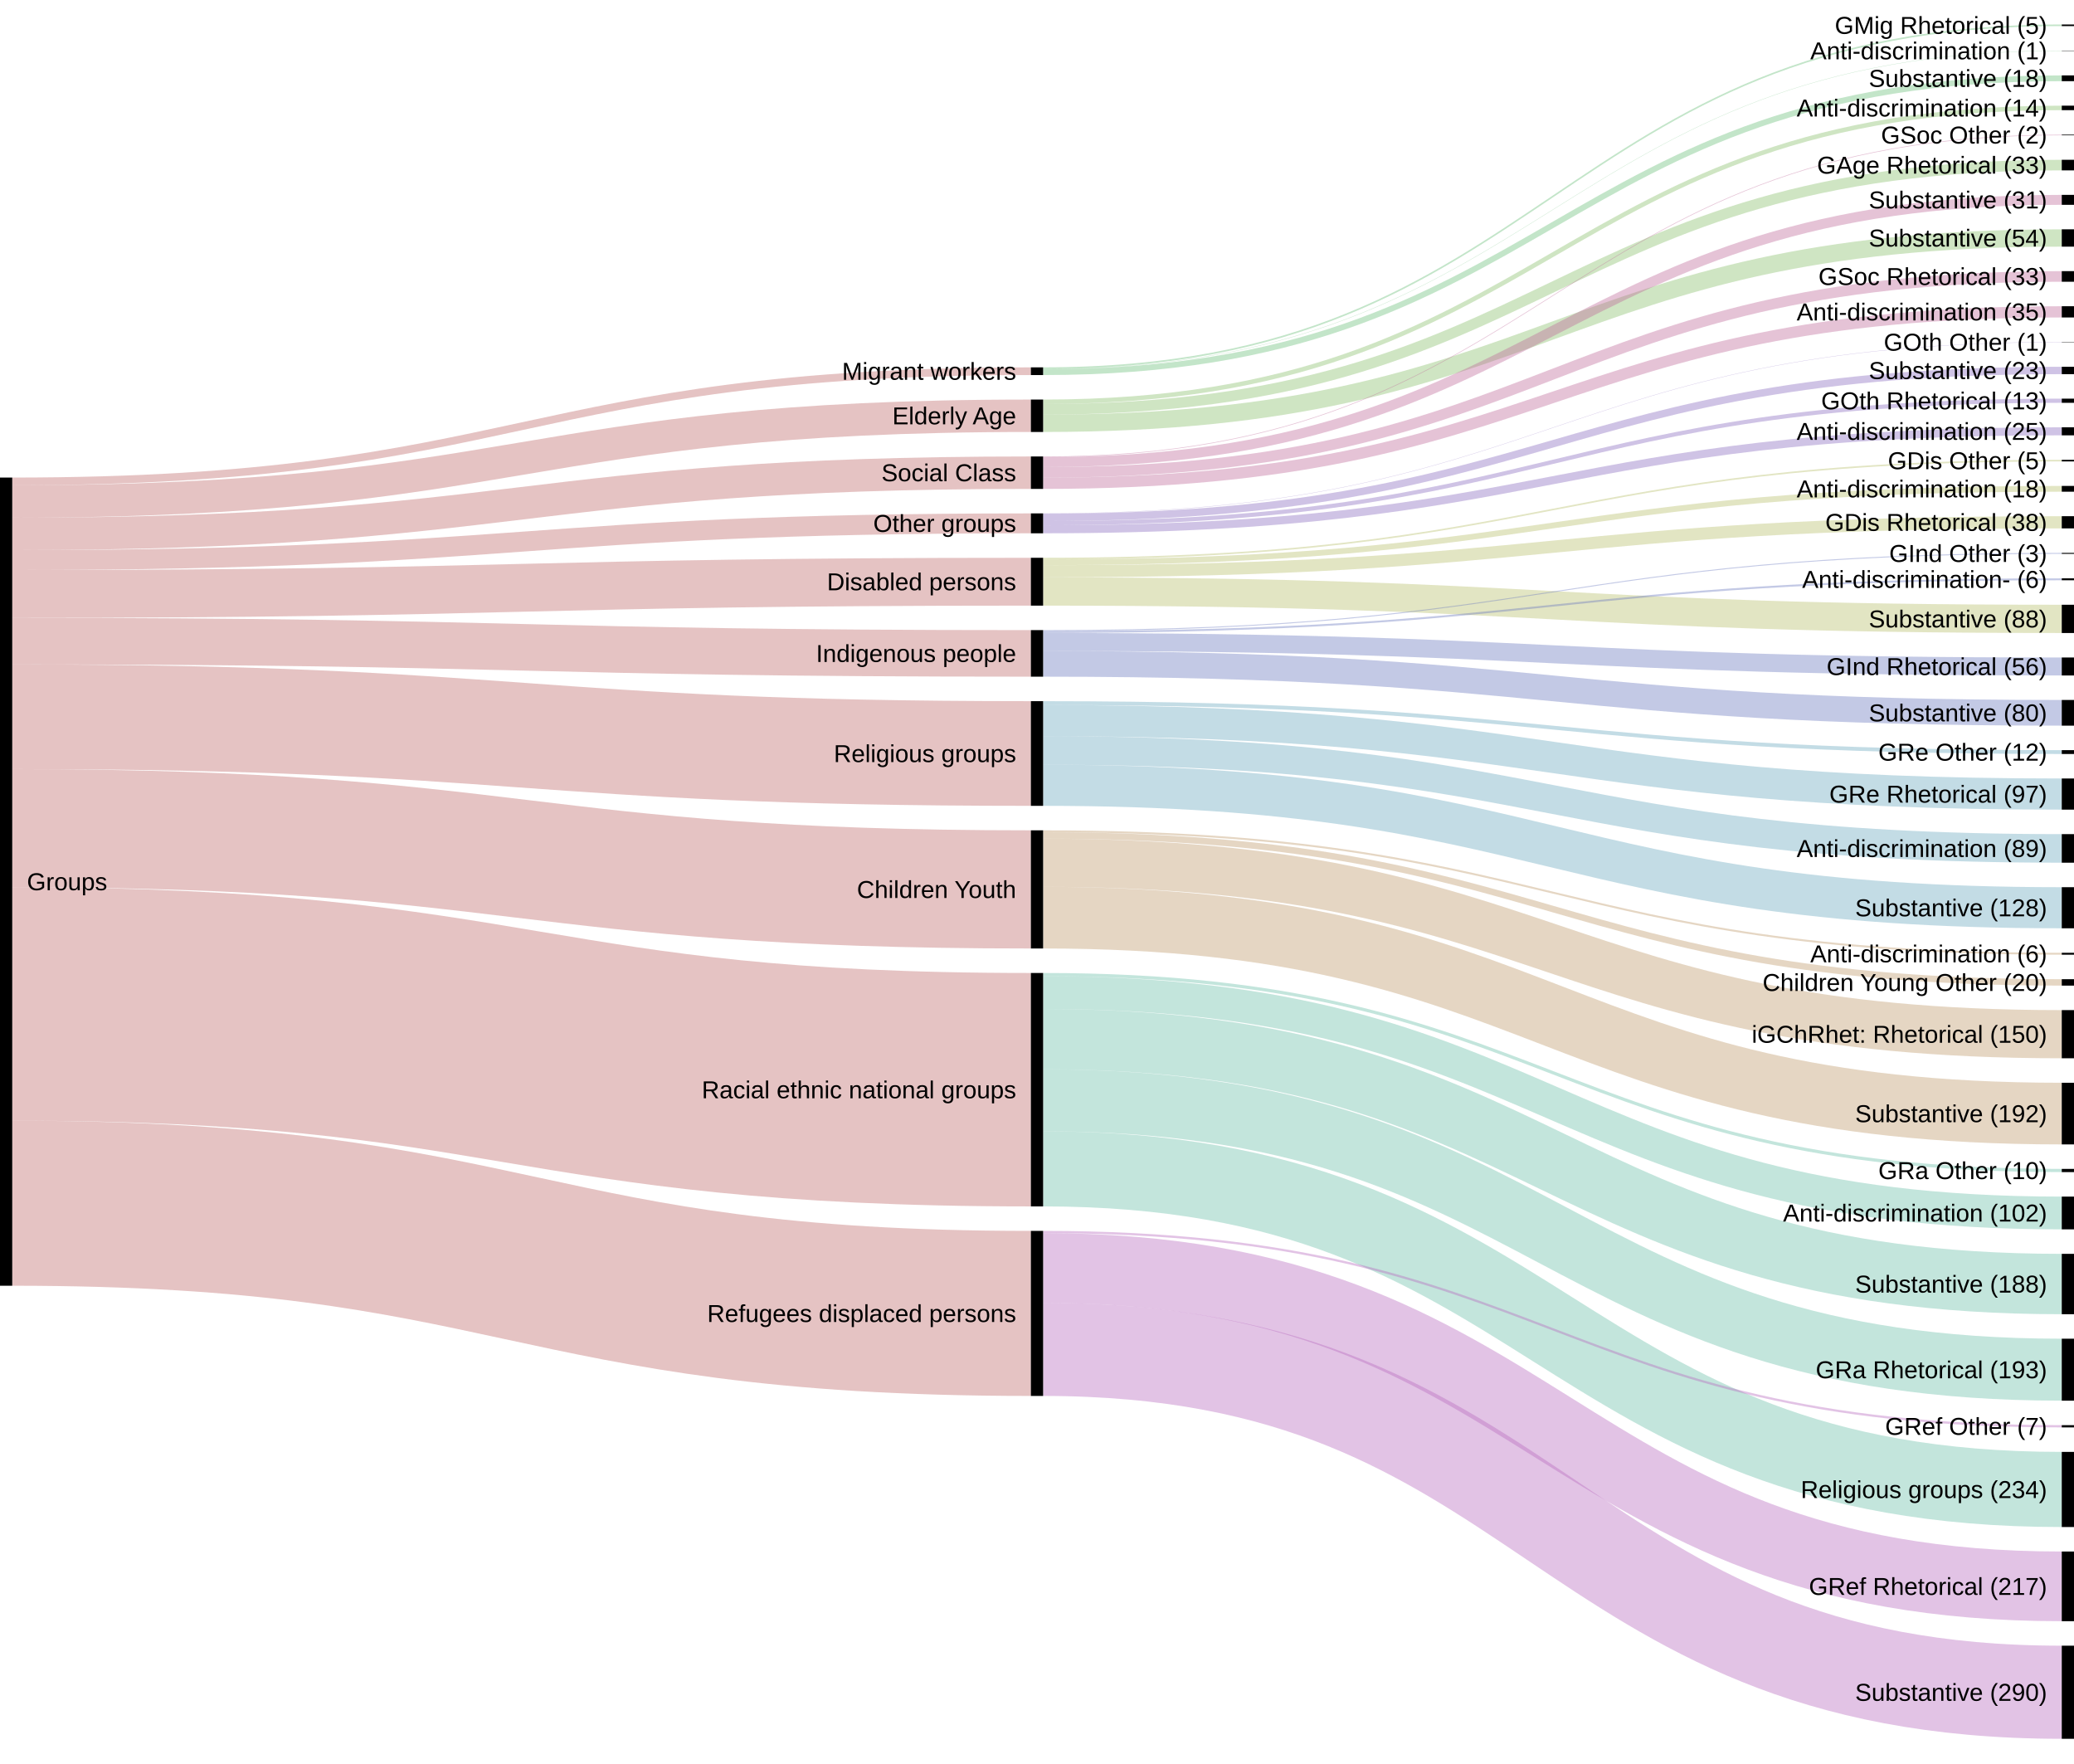
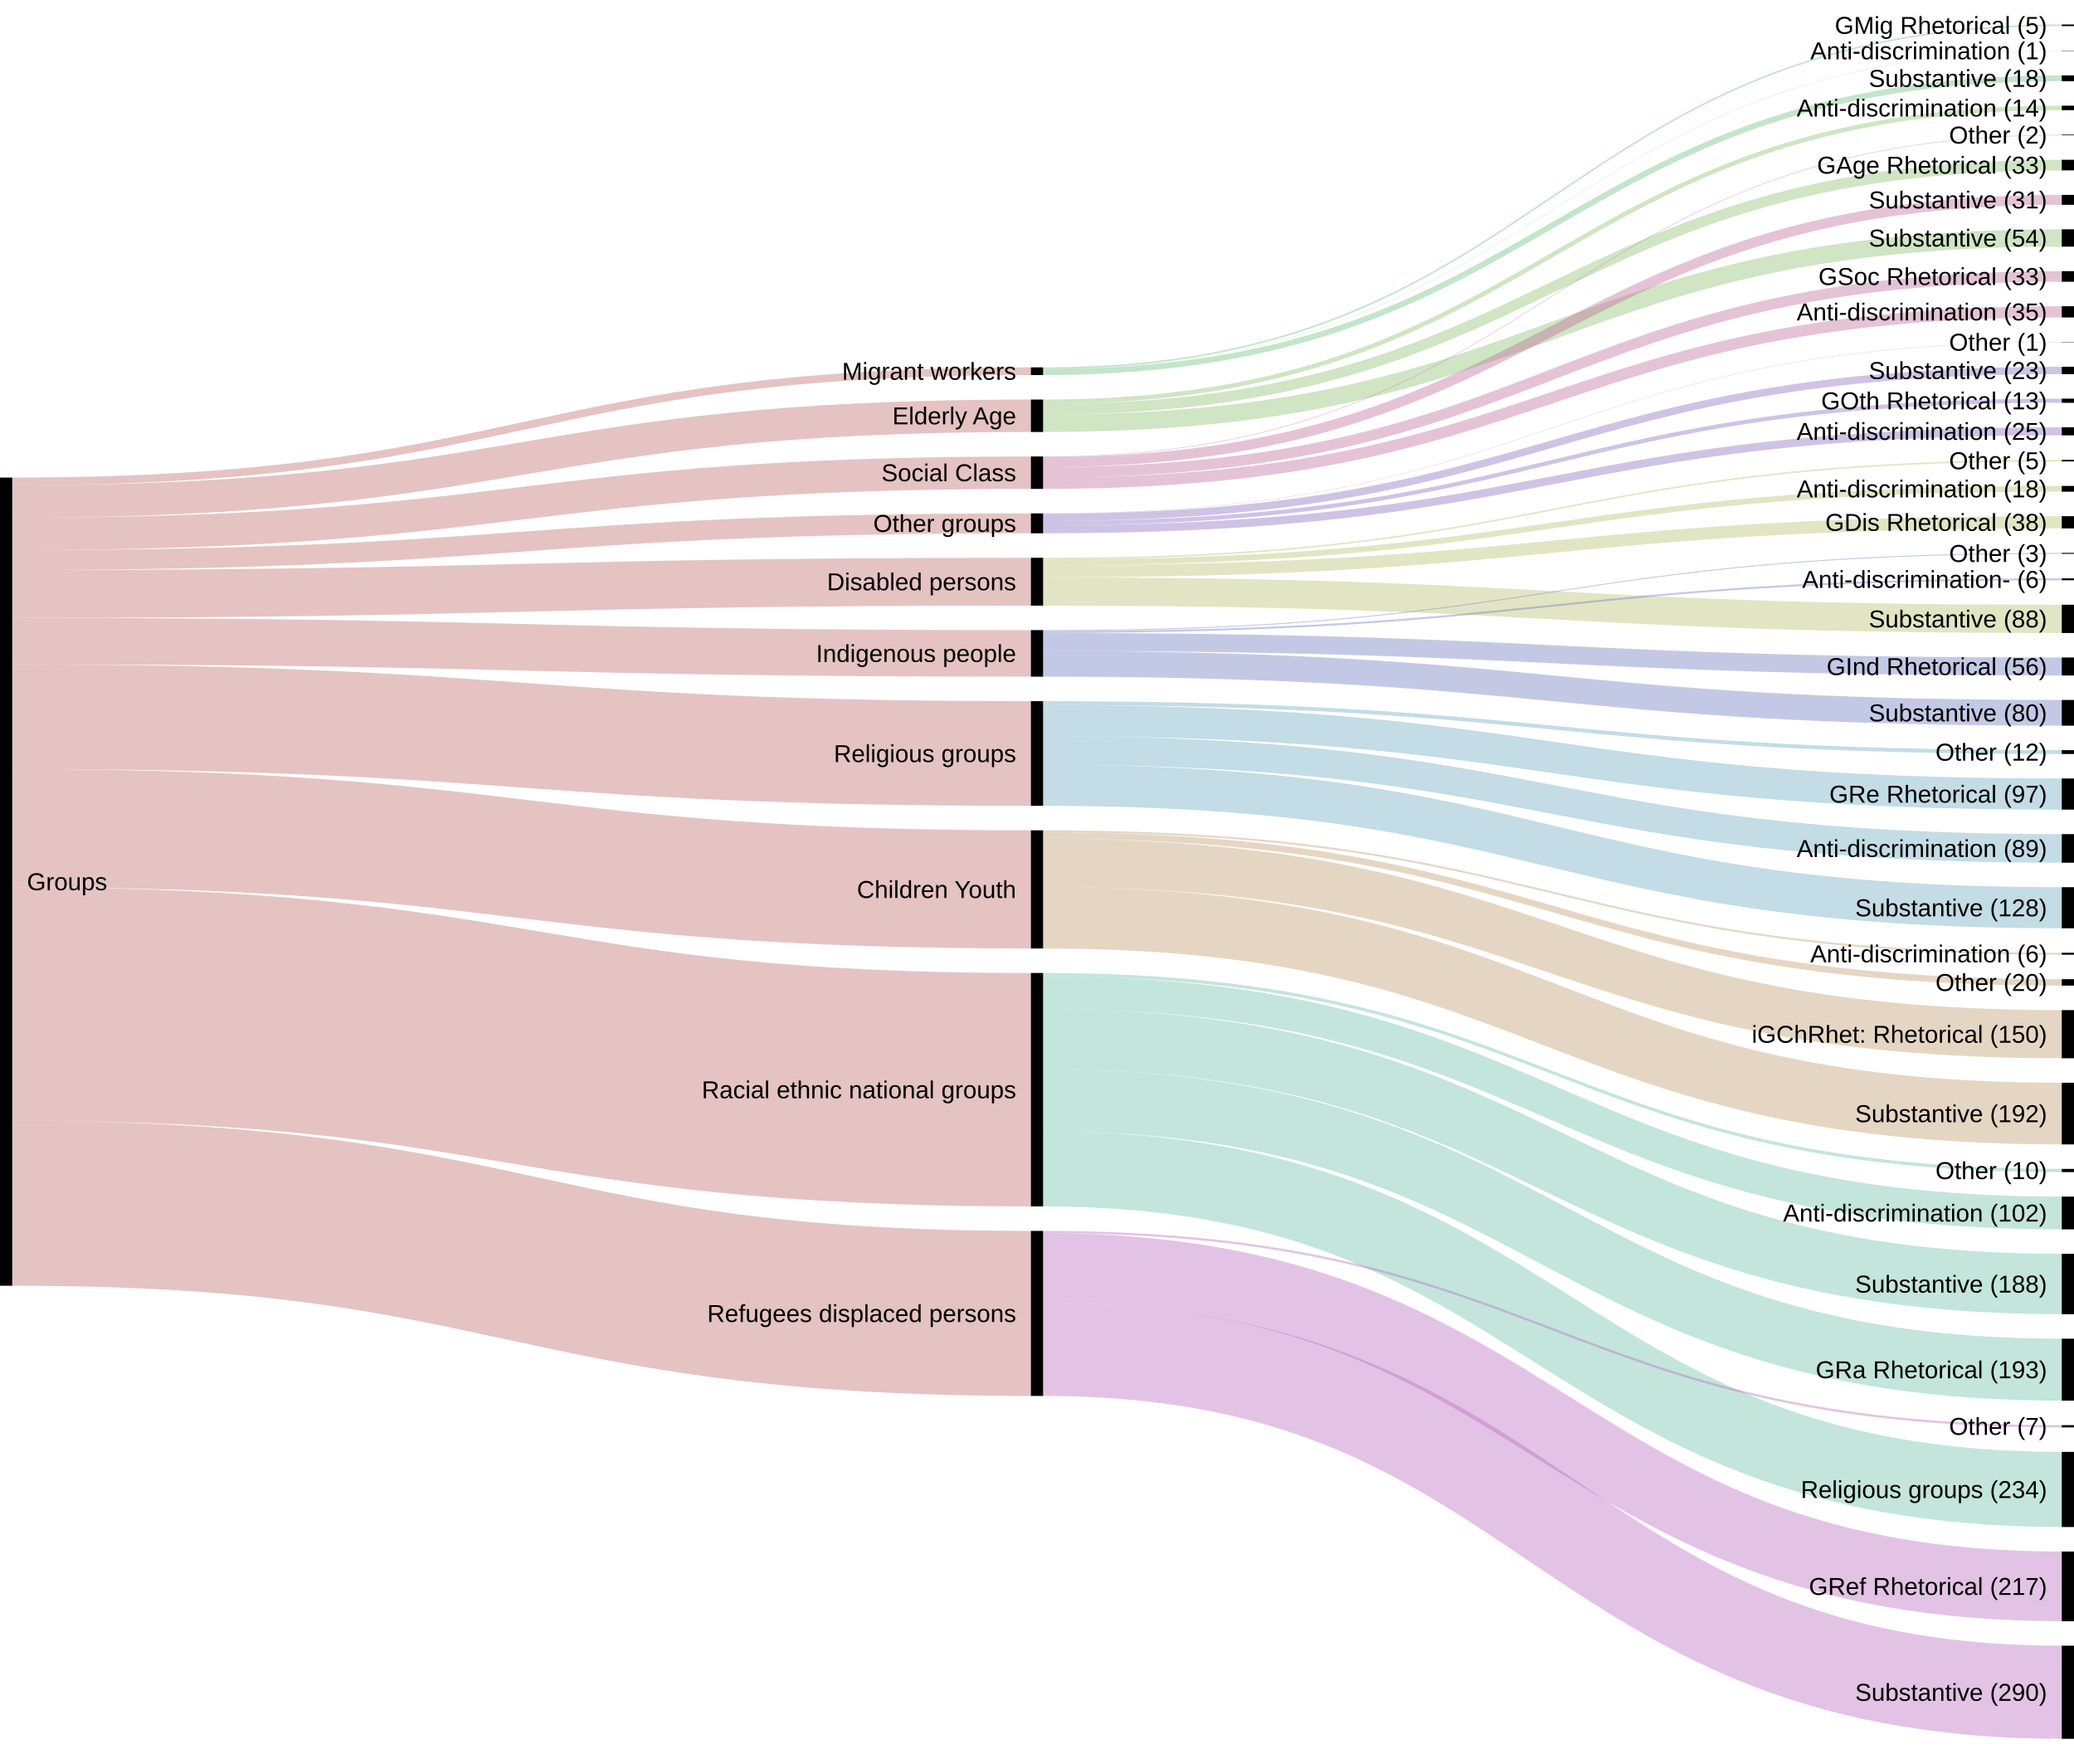
<svg xmlns="http://www.w3.org/2000/svg" id="mysvg" width="847" height="720" version="1.1">
  <g transform="translate(0, 10)">
    <g class="links" fill="none" stroke-opacity="0.4">
      <path d="M5,328.17C213,328.17,213,353.17,421,353.17" stroke-width="48.248" style="stroke: rgb(191, 105, 105);" />
      <path d="M5,232.527C213,232.527,213,227.527,421,227.527" stroke-width="19.535" style="stroke: rgb(191, 105, 105);" />
      <path d="M5,194.768C213,194.768,213,159.768,421,159.768" stroke-width="13.242" style="stroke: rgb(191, 105, 105);" />
      <path d="M5,186.573C213,186.573,213,141.573,421,141.573" stroke-width="3.147" style="stroke: rgb(191, 105, 105);" />
      <path d="M5,399.952C213,399.952,213,434.952,421,434.952" stroke-width="95.316" style="stroke: rgb(191, 105, 105);" />
      <path d="M5,282.676C213,282.676,213,297.676,421,297.676" stroke-width="42.741" style="stroke: rgb(191, 105, 105);" />
      <path d="M5,251.8C213,251.8,213,256.8,421,256.8" stroke-width="19.011" style="stroke: rgb(191, 105, 105);" />
      <path d="M5,218.695C213,218.695,213,203.695,421,203.695" stroke-width="8.129" style="stroke: rgb(191, 105, 105);" />
      <path d="M5,481.305C213,481.305,213,526.305,421,526.305" stroke-width="67.39" style="stroke: rgb(191, 105, 105);" />
      <path d="M5,208.01C213,208.01,213,183.01,421,183.01" stroke-width="13.242" style="stroke: rgb(191, 105, 105);" />
      <path d="M426,342.288C634,342.288,634,412.288,842,412.288" stroke-width="19.666" style="stroke: rgb(191, 152, 105);" />
      <path d="M426,329.44C634,329.44,634,379.44,842,379.44" stroke-width="0.787" style="stroke: rgb(191, 152, 105);" />
      <path d="M426,364.708C634,364.708,634,444.708,842,444.708" stroke-width="25.173" style="stroke: rgb(191, 152, 105);" />
      <path d="M426,331.144C634,331.144,634,391.144,842,391.144" stroke-width="2.622" style="stroke: rgb(191, 152, 105);" />
      <path d="M426,223.266C634,223.266,634,203.266,842,203.266" stroke-width="4.982" style="stroke: rgb(183, 191, 105);" />
      <path d="M426,219.595C634,219.595,634,189.595,842,189.595" stroke-width="2.36" style="stroke: rgb(183, 191, 105);" />
      <path d="M426,231.526C634,231.526,634,242.706,842,242.706" stroke-width="11.538" style="stroke: rgb(183, 191, 105);" />
      <path d="M426,218.087C634,218.087,634,178.087,842,178.087" stroke-width="0.656" style="stroke: rgb(183, 191, 105);" />
      <path d="M426,157.145C634,157.145,634,57.408,842,57.408" stroke-width="4.327" style="stroke: rgb(136, 191, 105);" />
      <path d="M426,154.064C634,154.064,634,34.064,842,34.064" stroke-width="1.836" style="stroke: rgb(136, 191, 105);" />
      <path d="M426,162.849C634,162.849,634,87.175,842,87.175" stroke-width="7.08" style="stroke: rgb(136, 191, 105);" />
      <path d="M426,140.328C634,140.328,634,0.328,842,0.328" stroke-width="0.656" style="stroke: rgb(105, 191, 121);" />
      <path d="M426,140.721C634,140.721,634,10.721,842,10.721" stroke-width="0.131" style="stroke: rgb(105, 191, 121);" />
      <path d="M426,141.967C634,141.967,634,21.967,842,21.967" stroke-width="2.36" style="stroke: rgb(105, 191, 121);" />
      <path d="M426,439.279C634,439.279,634,549.279,842,549.279" stroke-width="25.304" style="stroke: rgb(105, 191, 167);" />
      <path d="M426,395.292C634,395.292,634,485.292,842,485.292" stroke-width="13.373" style="stroke: rgb(105, 191, 167);" />
      <path d="M426,414.303C634,414.303,634,514.303,842,514.303" stroke-width="24.648" style="stroke: rgb(105, 191, 167);" />
      <path d="M426,387.95C634,387.95,634,467.95,842,467.95" stroke-width="1.311" style="stroke: rgb(105, 191, 167);" />
      <path d="M426,467.271C634,467.271,634,598.188,842,598.188" stroke-width="30.679" style="stroke: rgb(105, 191, 167);" />
      <path d="M426,284.237C634,284.237,634,314.237,842,314.237" stroke-width="12.718" style="stroke: rgb(105, 167, 191);" />
      <path d="M426,296.43C634,296.43,634,336.43,842,336.43" stroke-width="11.669" style="stroke: rgb(105, 167, 191);" />
      <path d="M426,310.656C634,310.656,634,360.656,842,360.656" stroke-width="16.782" style="stroke: rgb(105, 167, 191);" />
      <path d="M426,277.092C634,277.092,634,297.092,842,297.092" stroke-width="1.573" style="stroke: rgb(105, 167, 191);" />
      <path d="M426,252.145C634,252.145,634,262.145,842,262.145" stroke-width="7.342" style="stroke: rgb(105, 121, 191);" />
      <path d="M426,248.081C634,248.081,634,226.544,842,226.544" stroke-width="0.787" style="stroke: rgb(105, 121, 191);" />
      <path d="M426,261.061C634,261.061,634,281.061,842,281.061" stroke-width="10.489" style="stroke: rgb(105, 121, 191);" />
      <path d="M426,247.491C634,247.491,634,215.954,842,215.954" stroke-width="0.393" style="stroke: rgb(105, 121, 191);" />
      <path d="M426,203.629C634,203.629,634,153.629,842,153.629" stroke-width="1.704" style="stroke: rgb(136, 105, 191);" />
      <path d="M426,206.12C634,206.12,634,166.12,842,166.12" stroke-width="3.278" style="stroke: rgb(136, 105, 191);" />
      <path d="M426,201.269C634,201.269,634,141.269,842,141.269" stroke-width="3.015" style="stroke: rgb(136, 105, 191);" />
      <path d="M426,199.696C634,199.696,634,129.696,842,129.696" stroke-width="0.131" style="stroke: rgb(136, 105, 191);" />
      <path d="M426,507.753C634,507.753,634,637.753,842,637.753" stroke-width="28.451" style="stroke: rgb(183, 105, 191);" />
      <path d="M426,540.989C634,540.989,634,680.989,842,680.989" stroke-width="38.021" style="stroke: rgb(183, 105, 191);" />
      <path d="M426,493.069C634,493.069,634,572.39,842,572.39" stroke-width="0.918" style="stroke: rgb(183, 105, 191);" />
      <path d="M426,182.878C634,182.878,634,102.878,842,102.878" stroke-width="4.327" style="stroke: rgb(191, 105, 152);" />
      <path d="M426,187.336C634,187.336,634,117.336,842,117.336" stroke-width="4.589" style="stroke: rgb(191, 105, 152);" />
      <path d="M426,176.52C634,176.52,634,45.113,842,45.113" stroke-width="0.262" style="stroke: rgb(191, 105, 152);" />
      <path d="M426,178.683C634,178.683,634,71.603,842,71.603" stroke-width="4.064" style="stroke: rgb(191, 105, 152);" />
    </g>
    <g class="nodes" font-family="Arial, Helvetica" font-size="10">
      <g>
        <rect x="0" y="185" height="330" width="5" fill="#000" />
        <text x="11" y="350" dy="0.35em" text-anchor="start">Groups</text>
      </g>
      <g>
        <rect x="421" y="329.046" height="48.248" width="5" fill="#000" />
        <text x="415" y="353.17" dy="0.35em" text-anchor="end">Children Youth</text>
      </g>
      <g>
        <rect x="421" y="217.759" height="19.535" width="5" fill="#000" />
        <text x="415" y="227.527" dy="0.35em" text-anchor="end">Disabled persons</text>
      </g>
      <g>
        <rect x="421" y="153.147" height="13.242" width="5" fill="#000" />
        <text x="415" y="159.768" dy="0.35em" text-anchor="end">Elderly Age</text>
      </g>
      <g>
        <rect x="421" y="247.294" height="19.011" width="5" fill="#000" />
        <text x="415" y="256.8" dy="0.35em" text-anchor="end">Indigenous people</text>
      </g>
      <g>
        <rect x="421" y="140" height="3.147" width="5" fill="#000" />
        <text x="415" y="141.573" dy="0.35em" text-anchor="end">Migrant workers</text>
      </g>
      <g>
        <rect x="421" y="199.631" height="8.129" width="5" fill="#000" />
        <text x="415" y="203.695" dy="0.35em" text-anchor="end">Other groups</text>
      </g>
      <g>
        <rect x="421" y="387.294" height="95.316" width="5" fill="#000" />
        <text x="415" y="434.952" dy="0.35em" text-anchor="end">Racial ethnic national groups</text>
      </g>
      <g>
        <rect x="421" y="492.61" height="67.39" width="5" fill="#000" />
        <text x="415" y="526.305" dy="0.35em" text-anchor="end">Refugees displaced persons</text>
      </g>
      <g>
        <rect x="421" y="276.305" height="42.741" width="5" fill="#000" />
        <text x="415" y="297.676" dy="0.35em" text-anchor="end">Religious groups</text>
      </g>
      <g>
        <rect x="421" y="176.389" height="13.242" width="5" fill="#000" />
        <text x="415" y="183.01" dy="0.35em" text-anchor="end">Social Class</text>
      </g>
      <g>
        <rect x="842" y="10.656" height="0.131" width="5" fill="#000" />
        <text x="836" y="10.721" dy="0.35em" text-anchor="end">Anti-discrimination (1)</text>
      </g>
      <g>
        <rect x="842" y="478.605" height="13.373" width="5" fill="#000" />
        <text x="836" y="485.292" dy="0.35em" text-anchor="end">Anti-discrimination (102)</text>
      </g>
      <g>
        <rect x="842" y="33.147" height="1.836" width="5" fill="#000" />
        <text x="836" y="34.064" dy="0.35em" text-anchor="end">Anti-discrimination (14)</text>
      </g>
      <g>
        <rect x="842" y="188.415" height="2.36" width="5" fill="#000" />
        <text x="836" y="189.595" dy="0.35em" text-anchor="end">Anti-discrimination (18)</text>
      </g>
      <g>
        <rect x="842" y="164.482" height="3.278" width="5" fill="#000" />
        <text x="836" y="166.12" dy="0.35em" text-anchor="end">Anti-discrimination (25)</text>
      </g>
      <g>
        <rect x="842" y="115.042" height="4.589" width="5" fill="#000" />
        <text x="836" y="117.336" dy="0.35em" text-anchor="end">Anti-discrimination (35)</text>
      </g>
      <g>
        <rect x="842" y="379.046" height="0.787" width="5" fill="#000" />
        <text x="836" y="379.44" dy="0.35em" text-anchor="end">Anti-discrimination (6)</text>
      </g>
      <g>
        <rect x="842" y="330.596" height="11.669" width="5" fill="#000" />
        <text x="836" y="336.43" dy="0.35em" text-anchor="end">Anti-discrimination (89)</text>
      </g>
      <g>
        <rect x="842" y="226.15" height="0.787" width="5" fill="#000" />
        <text x="836" y="226.544" dy="0.35em" text-anchor="end">Anti-discrimination- (6)</text>
      </g>
      <g>
        <rect x="842" y="389.833" height="2.622" width="5" fill="#000" />
-         <text x="836" y="391.144" dy="0.35em" text-anchor="end">Children Young Other (20)</text>
+         <text x="836" y="391.144" dy="0.35em" text-anchor="end">Other (20)</text>
      </g>
      <g>
        <rect x="842" y="55.244" height="4.327" width="5" fill="#000" />
        <text x="836" y="57.408" dy="0.35em" text-anchor="end">GAge Rhetorical (33)</text>
      </g>
      <g>
        <rect x="842" y="177.759" height="0.656" width="5" fill="#000" />
-         <text x="836" y="178.087" dy="0.35em" text-anchor="end">GDis Other (5)</text>
+         <text x="836" y="178.087" dy="0.35em" text-anchor="end">Other (5)</text>
      </g>
      <g>
        <rect x="842" y="200.775" height="4.982" width="5" fill="#000" />
        <text x="836" y="203.266" dy="0.35em" text-anchor="end">GDis Rhetorical (38)</text>
      </g>
      <g>
        <rect x="842" y="215.757" height="0.393" width="5" fill="#000" />
-         <text x="836" y="215.954" dy="0.35em" text-anchor="end">GInd Other (3)</text>
+         <text x="836" y="215.954" dy="0.35em" text-anchor="end">Other (3)</text>
      </g>
      <g>
        <rect x="842" y="258.474" height="7.342" width="5" fill="#000" />
        <text x="836" y="262.145" dy="0.35em" text-anchor="end">GInd Rhetorical (56)</text>
      </g>
      <g>
        <rect x="842" y="3.410605131648481e-13" height="0.656" width="5" fill="#000" />
        <text x="836" y="0.328" dy="0.35em" text-anchor="end">GMig Rhetorical (5)</text>
      </g>
      <g>
        <rect x="842" y="129.631" height="0.131" width="5" fill="#000" />
-         <text x="836" y="129.696" dy="0.35em" text-anchor="end">GOth Other (1)</text>
+         <text x="836" y="129.696" dy="0.35em" text-anchor="end">Other (1)</text>
      </g>
      <g>
        <rect x="842" y="152.777" height="1.704" width="5" fill="#000" />
        <text x="836" y="153.629" dy="0.35em" text-anchor="end">GOth Rhetorical (13)</text>
      </g>
      <g>
        <rect x="842" y="467.294" height="1.311" width="5" fill="#000" />
-         <text x="836" y="467.95" dy="0.35em" text-anchor="end">GRa Other (10)</text>
+         <text x="836" y="467.95" dy="0.35em" text-anchor="end">Other (10)</text>
      </g>
      <g>
        <rect x="842" y="536.627" height="25.304" width="5" fill="#000" />
        <text x="836" y="549.279" dy="0.35em" text-anchor="end">GRa Rhetorical (193)</text>
      </g>
      <g>
        <rect x="842" y="296.305" height="1.573" width="5" fill="#000" />
-         <text x="836" y="297.092" dy="0.35em" text-anchor="end">GRe Other (12)</text>
+         <text x="836" y="297.092" dy="0.35em" text-anchor="end">Other (12)</text>
      </g>
      <g>
        <rect x="842" y="307.878" height="12.718" width="5" fill="#000" />
        <text x="836" y="314.237" dy="0.35em" text-anchor="end">GRe Rhetorical (97)</text>
      </g>
      <g>
        <rect x="842" y="571.931" height="0.918" width="5" fill="#000" />
-         <text x="836" y="572.39" dy="0.35em" text-anchor="end">GRef Other (7)</text>
+         <text x="836" y="572.39" dy="0.35em" text-anchor="end">Other (7)</text>
      </g>
      <g>
        <rect x="842" y="623.528" height="28.451" width="5" fill="#000" />
        <text x="836" y="637.753" dy="0.35em" text-anchor="end">GRef Rhetorical (217)</text>
      </g>
      <g>
        <rect x="842" y="44.982" height="0.262" width="5" fill="#000" />
-         <text x="836" y="45.113" dy="0.35em" text-anchor="end">GSoc Other (2)</text>
+         <text x="836" y="45.113" dy="0.35em" text-anchor="end">Other (2)</text>
      </g>
      <g>
        <rect x="842" y="100.715" height="4.327" width="5" fill="#000" />
        <text x="836" y="102.878" dy="0.35em" text-anchor="end">GSoc Rhetorical (33)</text>
      </g>
      <g>
        <rect x="842" y="402.455" height="19.666" width="5" fill="#000" />
        <text x="836" y="412.288" dy="0.35em" text-anchor="end">iGChRhet: Rhetorical (150)</text>
      </g>
      <g>
        <rect x="842" y="582.849" height="30.679" width="5" fill="#000" />
        <text x="836" y="598.188" dy="0.35em" text-anchor="end">Religious groups (234)</text>
      </g>
      <g>
        <rect x="842" y="352.265" height="16.782" width="5" fill="#000" />
        <text x="836" y="360.656" dy="0.35em" text-anchor="end">Substantive (128)</text>
      </g>
      <g>
        <rect x="842" y="20.787" height="2.36" width="5" fill="#000" />
        <text x="836" y="21.967" dy="0.35em" text-anchor="end">Substantive (18)</text>
      </g>
      <g>
        <rect x="842" y="501.979" height="24.648" width="5" fill="#000" />
        <text x="836" y="514.303" dy="0.35em" text-anchor="end">Substantive (188)</text>
      </g>
      <g>
        <rect x="842" y="432.122" height="25.173" width="5" fill="#000" />
        <text x="836" y="444.708" dy="0.35em" text-anchor="end">Substantive (192)</text>
      </g>
      <g>
        <rect x="842" y="139.762" height="3.015" width="5" fill="#000" />
        <text x="836" y="141.269" dy="0.35em" text-anchor="end">Substantive (23)</text>
      </g>
      <g>
        <rect x="842" y="661.979" height="38.021" width="5" fill="#000" />
        <text x="836" y="680.989" dy="0.35em" text-anchor="end">Substantive (290)</text>
      </g>
      <g>
        <rect x="842" y="69.571" height="4.064" width="5" fill="#000" />
        <text x="836" y="71.603" dy="0.35em" text-anchor="end">Substantive (31)</text>
      </g>
      <g>
        <rect x="842" y="83.635" height="7.08" width="5" fill="#000" />
        <text x="836" y="87.175" dy="0.35em" text-anchor="end">Substantive (54)</text>
      </g>
      <g>
        <rect x="842" y="275.816" height="10.489" width="5" fill="#000" />
        <text x="836" y="281.061" dy="0.35em" text-anchor="end">Substantive (80)</text>
      </g>
      <g>
        <rect x="842" y="236.937" height="11.538" width="5" fill="#000" />
        <text x="836" y="242.706" dy="0.35em" text-anchor="end">Substantive (88)</text>
      </g>
    </g>
  </g>
</svg>
